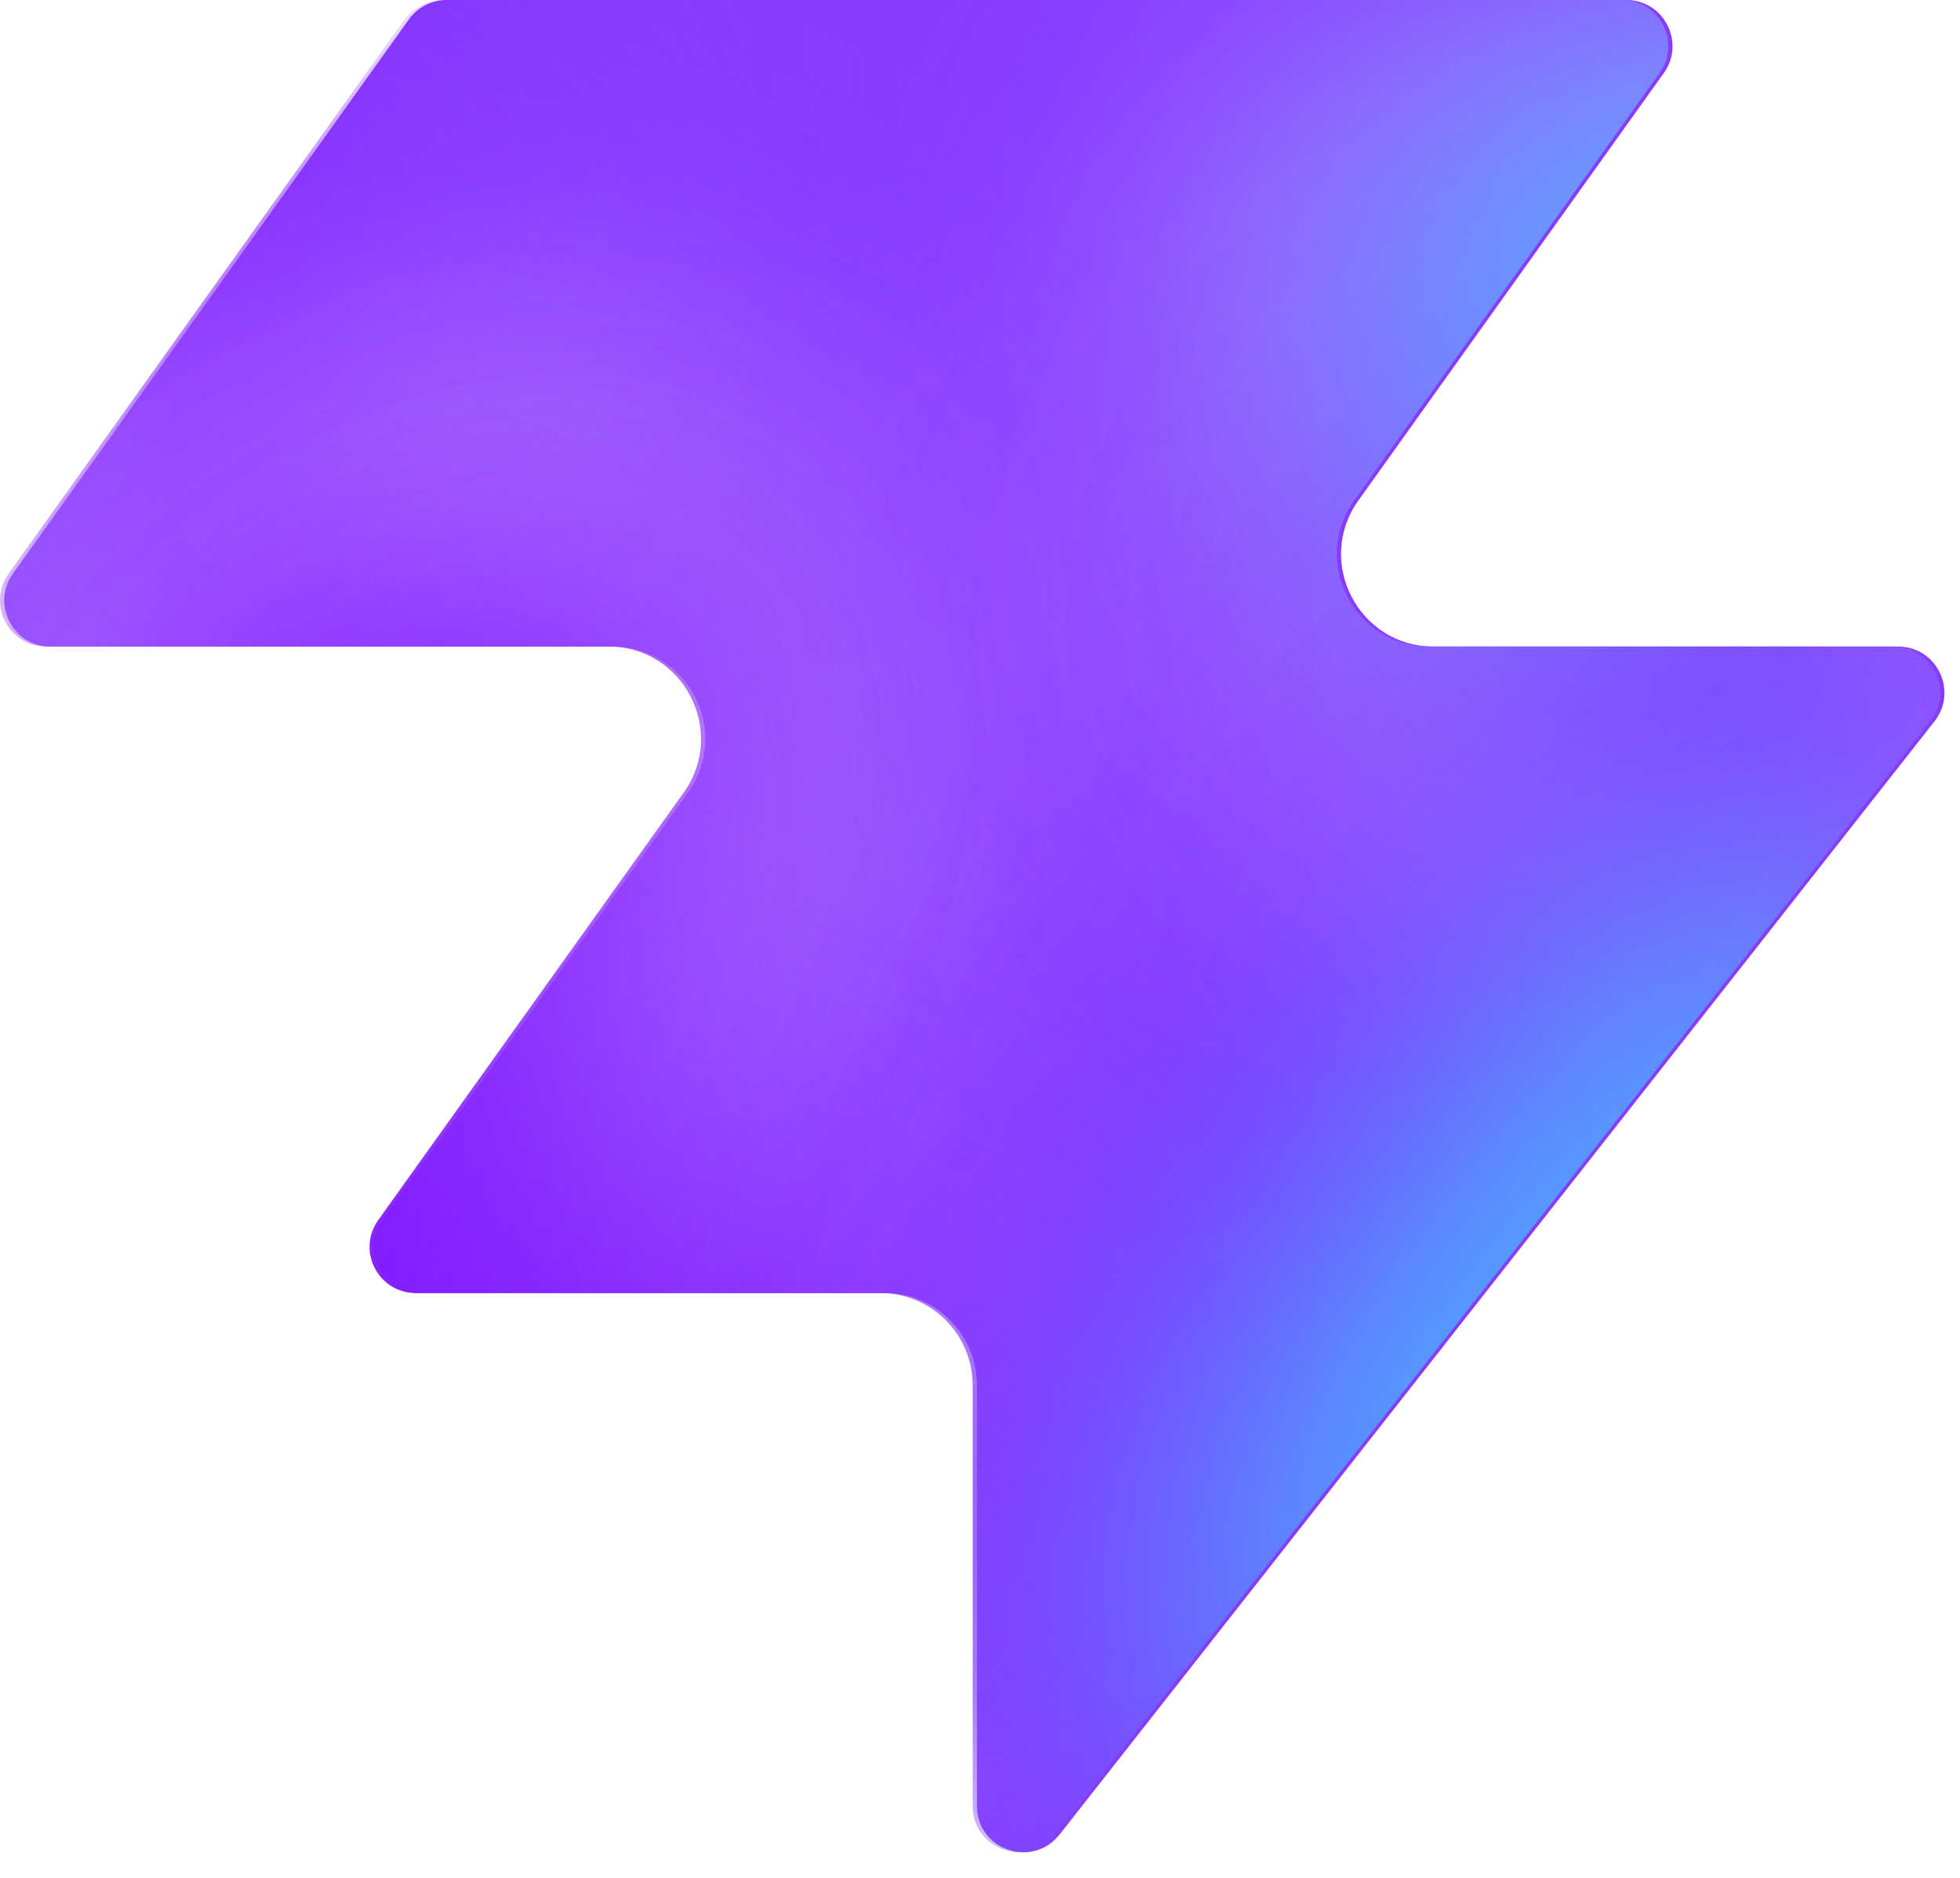
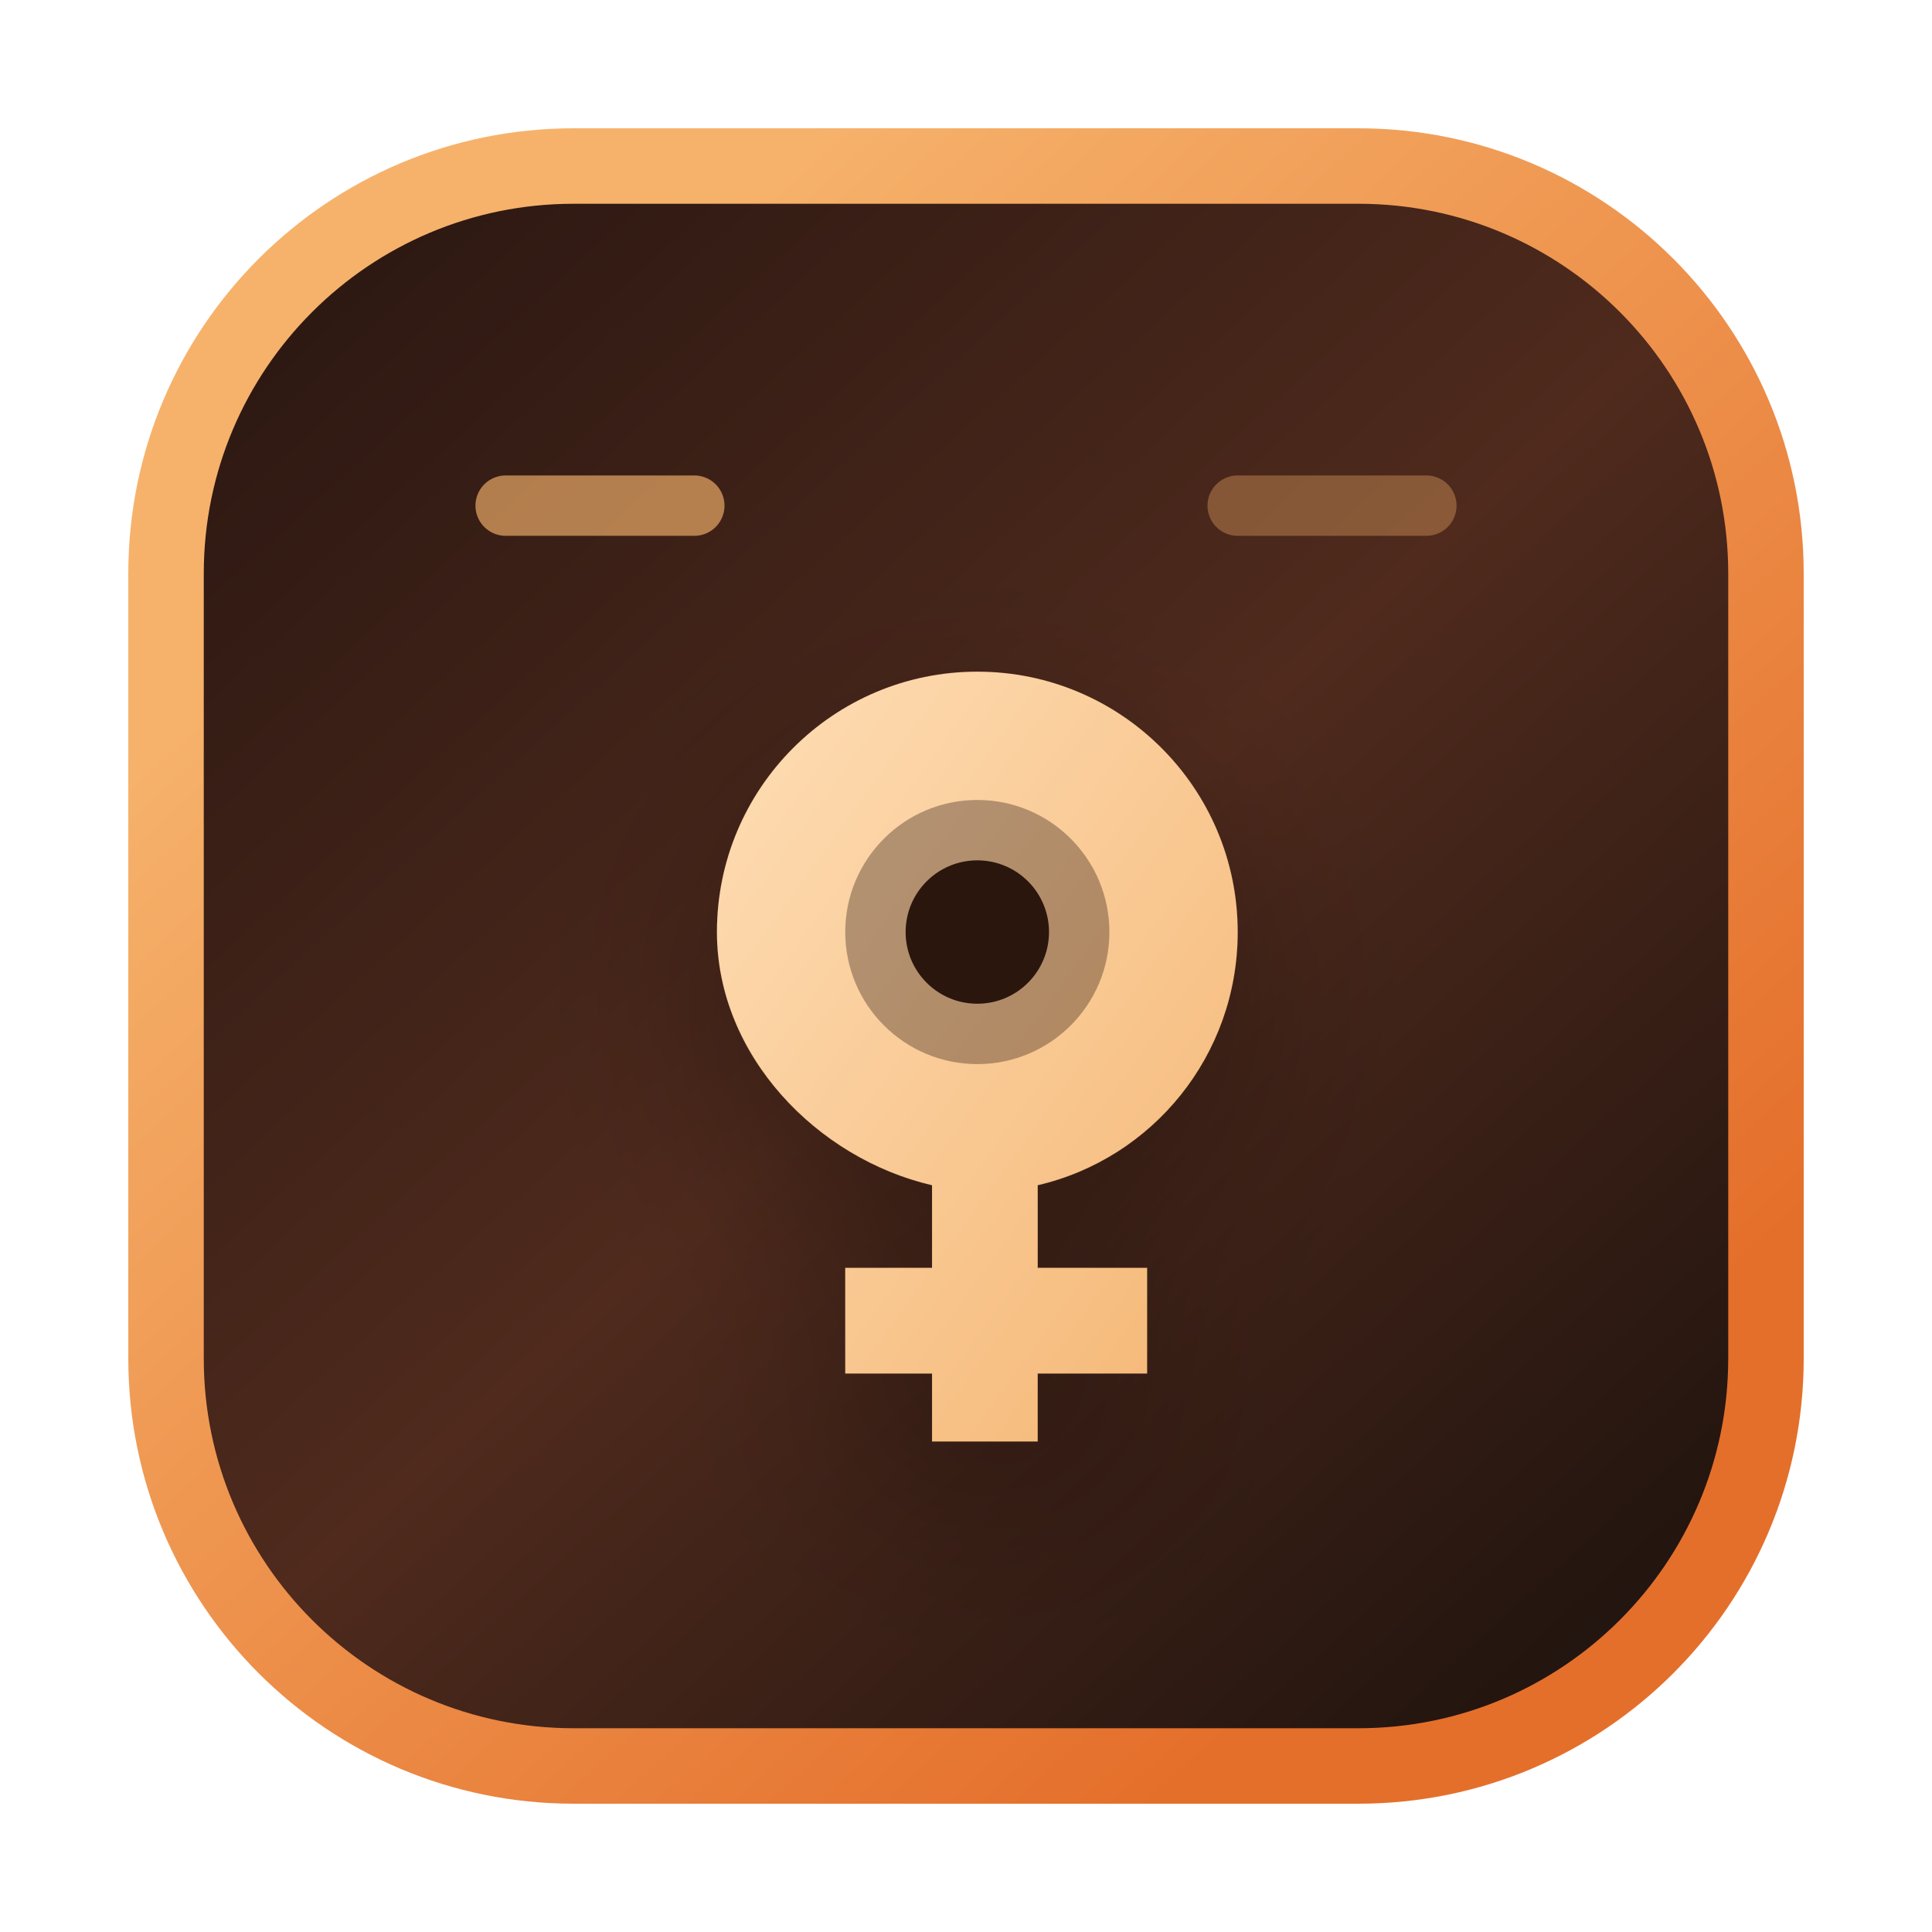
- <svg xmlns="http://www.w3.org/2000/svg" width="48" height="46" fill="none" viewBox="0 0 48 46">
-   <path fill="#863bff" d="M25.946 44.938c-.664.845-2.021.375-2.021-.698V33.937a2.26 2.26 0 0 0-2.262-2.262H10.287c-.92 0-1.456-1.04-.92-1.788l7.48-10.471c1.07-1.497 0-3.578-1.842-3.578H1.237c-.92 0-1.456-1.04-.92-1.788L10.013.474c.214-.297.556-.474.92-.474h28.894c.92 0 1.456 1.04.92 1.788l-7.48 10.471c-1.07 1.498 0 3.579 1.842 3.579h11.377c.943 0 1.473 1.088.89 1.83L25.947 44.94z" style="fill:#863bff;fill:color(display-p3 .525 .23 1);fill-opacity:1" />
-   <mask id="a" width="48" height="46" x="0" y="0" maskUnits="userSpaceOnUse" style="mask-type:alpha">
-     <path fill="#000" d="M25.842 44.938c-.664.844-2.021.375-2.021-.698V33.937a2.26 2.26 0 0 0-2.262-2.262H10.183c-.92 0-1.456-1.04-.92-1.788l7.48-10.471c1.07-1.498 0-3.579-1.842-3.579H1.133c-.92 0-1.456-1.04-.92-1.787L9.91.473c.214-.297.556-.474.92-.474h28.894c.92 0 1.456 1.04.92 1.788l-7.48 10.471c-1.07 1.498 0 3.578 1.842 3.578h11.377c.943 0 1.473 1.088.89 1.832L25.843 44.94z" style="fill:#000;fill-opacity:1" />
-   </mask>
-   <g mask="url(#a)">
-     <g filter="url(#b)">
-       <ellipse cx="5.508" cy="14.704" fill="#ede6ff" rx="5.508" ry="14.704" style="fill:#ede6ff;fill:color(display-p3 .927 .903 1);fill-opacity:1" transform="matrix(.00324 1 1 -.00324 -4.47 31.516)" />
-     </g>
-     <g filter="url(#c)">
-       <ellipse cx="10.399" cy="29.851" fill="#ede6ff" rx="10.399" ry="29.851" style="fill:#ede6ff;fill:color(display-p3 .927 .903 1);fill-opacity:1" transform="matrix(.00324 1 1 -.00324 -39.328 7.883)" />
-     </g>
-     <g filter="url(#d)">
-       <ellipse cx="5.508" cy="30.487" fill="#7e14ff" rx="5.508" ry="30.487" style="fill:#7e14ff;fill:color(display-p3 .492 .077 1);fill-opacity:1" transform="rotate(89.814 -25.913 -14.639)scale(1 -1)" />
-     </g>
-     <g filter="url(#e)">
-       <ellipse cx="5.508" cy="30.599" fill="#7e14ff" rx="5.508" ry="30.599" style="fill:#7e14ff;fill:color(display-p3 .492 .077 1);fill-opacity:1" transform="rotate(89.814 -32.644 -3.334)scale(1 -1)" />
-     </g>
-     <g filter="url(#f)">
-       <ellipse cx="5.508" cy="30.599" fill="#7e14ff" rx="5.508" ry="30.599" style="fill:#7e14ff;fill:color(display-p3 .492 .077 1);fill-opacity:1" transform="matrix(.00324 1 1 -.00324 -34.34 30.47)" />
-     </g>
-     <g filter="url(#g)">
-       <ellipse cx="14.072" cy="22.078" fill="#ede6ff" rx="14.072" ry="22.078" style="fill:#ede6ff;fill:color(display-p3 .927 .903 1);fill-opacity:1" transform="rotate(93.35 24.506 48.493)scale(-1 1)" />
-     </g>
-     <g filter="url(#h)">
-       <ellipse cx="3.47" cy="21.501" fill="#7e14ff" rx="3.47" ry="21.501" style="fill:#7e14ff;fill:color(display-p3 .492 .077 1);fill-opacity:1" transform="rotate(89.009 28.708 47.59)scale(-1 1)" />
-     </g>
-     <g filter="url(#i)">
-       <ellipse cx="3.47" cy="21.501" fill="#7e14ff" rx="3.47" ry="21.501" style="fill:#7e14ff;fill:color(display-p3 .492 .077 1);fill-opacity:1" transform="rotate(89.009 28.708 47.59)scale(-1 1)" />
-     </g>
-     <g filter="url(#j)">
-       <ellipse cx=".387" cy="8.972" fill="#7e14ff" rx="4.407" ry="29.108" style="fill:#7e14ff;fill:color(display-p3 .492 .077 1);fill-opacity:1" transform="rotate(39.51 .387 8.972)" />
-     </g>
-     <g filter="url(#k)">
-       <ellipse cx="47.523" cy="-6.092" fill="#7e14ff" rx="4.407" ry="29.108" style="fill:#7e14ff;fill:color(display-p3 .492 .077 1);fill-opacity:1" transform="rotate(37.892 47.523 -6.092)" />
-     </g>
-     <g filter="url(#l)">
-       <ellipse cx="41.412" cy="6.333" fill="#47bfff" rx="5.971" ry="9.665" style="fill:#47bfff;fill:color(display-p3 .28 .748 1);fill-opacity:1" transform="rotate(37.892 41.412 6.333)" />
-     </g>
-     <g filter="url(#m)">
-       <ellipse cx="-1.879" cy="38.332" fill="#7e14ff" rx="4.407" ry="29.108" style="fill:#7e14ff;fill:color(display-p3 .492 .077 1);fill-opacity:1" transform="rotate(37.892 -1.88 38.332)" />
-     </g>
-     <g filter="url(#n)">
-       <ellipse cx="-1.879" cy="38.332" fill="#7e14ff" rx="4.407" ry="29.108" style="fill:#7e14ff;fill:color(display-p3 .492 .077 1);fill-opacity:1" transform="rotate(37.892 -1.88 38.332)" />
-     </g>
-     <g filter="url(#o)">
-       <ellipse cx="35.651" cy="29.907" fill="#7e14ff" rx="4.407" ry="29.108" style="fill:#7e14ff;fill:color(display-p3 .492 .077 1);fill-opacity:1" transform="rotate(37.892 35.651 29.907)" />
-     </g>
-     <g filter="url(#p)">
-       <ellipse cx="38.418" cy="32.4" fill="#47bfff" rx="5.971" ry="15.297" style="fill:#47bfff;fill:color(display-p3 .28 .748 1);fill-opacity:1" transform="rotate(37.892 38.418 32.4)" />
-     </g>
-   </g>
+ <svg xmlns="http://www.w3.org/2000/svg" viewBox="0 0 256 256" fill="none" role="img" aria-label="PassVault">
  <defs>
-     <filter id="b" width="60.045" height="41.654" x="-19.77" y="16.149" color-interpolation-filters="sRGB" filterUnits="userSpaceOnUse">
-       <feFlood flood-opacity="0" result="BackgroundImageFix" />
-       <feBlend in="SourceGraphic" in2="BackgroundImageFix" result="shape" />
-       <feGaussianBlur result="effect1_foregroundBlur_2002_17158" stdDeviation="7.659" />
-     </filter>
-     <filter id="c" width="90.34" height="51.437" x="-54.613" y="-7.533" color-interpolation-filters="sRGB" filterUnits="userSpaceOnUse">
-       <feFlood flood-opacity="0" result="BackgroundImageFix" />
-       <feBlend in="SourceGraphic" in2="BackgroundImageFix" result="shape" />
-       <feGaussianBlur result="effect1_foregroundBlur_2002_17158" stdDeviation="7.659" />
-     </filter>
-     <filter id="d" width="79.355" height="29.4" x="-49.64" y="2.03" color-interpolation-filters="sRGB" filterUnits="userSpaceOnUse">
-       <feFlood flood-opacity="0" result="BackgroundImageFix" />
-       <feBlend in="SourceGraphic" in2="BackgroundImageFix" result="shape" />
-       <feGaussianBlur result="effect1_foregroundBlur_2002_17158" stdDeviation="4.596" />
-     </filter>
-     <filter id="e" width="79.579" height="29.4" x="-45.045" y="20.029" color-interpolation-filters="sRGB" filterUnits="userSpaceOnUse">
-       <feFlood flood-opacity="0" result="BackgroundImageFix" />
-       <feBlend in="SourceGraphic" in2="BackgroundImageFix" result="shape" />
-       <feGaussianBlur result="effect1_foregroundBlur_2002_17158" stdDeviation="4.596" />
-     </filter>
-     <filter id="f" width="79.579" height="29.4" x="-43.513" y="21.178" color-interpolation-filters="sRGB" filterUnits="userSpaceOnUse">
-       <feFlood flood-opacity="0" result="BackgroundImageFix" />
-       <feBlend in="SourceGraphic" in2="BackgroundImageFix" result="shape" />
-       <feGaussianBlur result="effect1_foregroundBlur_2002_17158" stdDeviation="4.596" />
-     </filter>
-     <filter id="g" width="74.749" height="58.852" x="15.756" y="-17.901" color-interpolation-filters="sRGB" filterUnits="userSpaceOnUse">
-       <feFlood flood-opacity="0" result="BackgroundImageFix" />
-       <feBlend in="SourceGraphic" in2="BackgroundImageFix" result="shape" />
-       <feGaussianBlur result="effect1_foregroundBlur_2002_17158" stdDeviation="7.659" />
-     </filter>
-     <filter id="h" width="61.377" height="25.362" x="23.548" y="2.284" color-interpolation-filters="sRGB" filterUnits="userSpaceOnUse">
-       <feFlood flood-opacity="0" result="BackgroundImageFix" />
-       <feBlend in="SourceGraphic" in2="BackgroundImageFix" result="shape" />
-       <feGaussianBlur result="effect1_foregroundBlur_2002_17158" stdDeviation="4.596" />
-     </filter>
-     <filter id="i" width="61.377" height="25.362" x="23.548" y="2.284" color-interpolation-filters="sRGB" filterUnits="userSpaceOnUse">
-       <feFlood flood-opacity="0" result="BackgroundImageFix" />
-       <feBlend in="SourceGraphic" in2="BackgroundImageFix" result="shape" />
-       <feGaussianBlur result="effect1_foregroundBlur_2002_17158" stdDeviation="4.596" />
-     </filter>
-     <filter id="j" width="56.045" height="63.649" x="-27.636" y="-22.853" color-interpolation-filters="sRGB" filterUnits="userSpaceOnUse">
-       <feFlood flood-opacity="0" result="BackgroundImageFix" />
-       <feBlend in="SourceGraphic" in2="BackgroundImageFix" result="shape" />
-       <feGaussianBlur result="effect1_foregroundBlur_2002_17158" stdDeviation="4.596" />
-     </filter>
-     <filter id="k" width="54.814" height="64.646" x="20.116" y="-38.415" color-interpolation-filters="sRGB" filterUnits="userSpaceOnUse">
-       <feFlood flood-opacity="0" result="BackgroundImageFix" />
-       <feBlend in="SourceGraphic" in2="BackgroundImageFix" result="shape" />
-       <feGaussianBlur result="effect1_foregroundBlur_2002_17158" stdDeviation="4.596" />
-     </filter>
-     <filter id="l" width="33.541" height="35.313" x="24.641" y="-11.323" color-interpolation-filters="sRGB" filterUnits="userSpaceOnUse">
-       <feFlood flood-opacity="0" result="BackgroundImageFix" />
-       <feBlend in="SourceGraphic" in2="BackgroundImageFix" result="shape" />
-       <feGaussianBlur result="effect1_foregroundBlur_2002_17158" stdDeviation="4.596" />
-     </filter>
-     <filter id="m" width="54.814" height="64.646" x="-29.286" y="6.009" color-interpolation-filters="sRGB" filterUnits="userSpaceOnUse">
-       <feFlood flood-opacity="0" result="BackgroundImageFix" />
-       <feBlend in="SourceGraphic" in2="BackgroundImageFix" result="shape" />
-       <feGaussianBlur result="effect1_foregroundBlur_2002_17158" stdDeviation="4.596" />
-     </filter>
-     <filter id="n" width="54.814" height="64.646" x="-29.286" y="6.009" color-interpolation-filters="sRGB" filterUnits="userSpaceOnUse">
-       <feFlood flood-opacity="0" result="BackgroundImageFix" />
-       <feBlend in="SourceGraphic" in2="BackgroundImageFix" result="shape" />
-       <feGaussianBlur result="effect1_foregroundBlur_2002_17158" stdDeviation="4.596" />
-     </filter>
-     <filter id="o" width="54.814" height="64.646" x="8.244" y="-2.416" color-interpolation-filters="sRGB" filterUnits="userSpaceOnUse">
-       <feFlood flood-opacity="0" result="BackgroundImageFix" />
-       <feBlend in="SourceGraphic" in2="BackgroundImageFix" result="shape" />
-       <feGaussianBlur result="effect1_foregroundBlur_2002_17158" stdDeviation="4.596" />
-     </filter>
-     <filter id="p" width="39.409" height="43.623" x="18.713" y="10.588" color-interpolation-filters="sRGB" filterUnits="userSpaceOnUse">
-       <feFlood flood-opacity="0" result="BackgroundImageFix" />
-       <feBlend in="SourceGraphic" in2="BackgroundImageFix" result="shape" />
-       <feGaussianBlur result="effect1_foregroundBlur_2002_17158" stdDeviation="4.596" />
+     <linearGradient id="bg" x1="36" y1="28" x2="220" y2="230" gradientUnits="userSpaceOnUse">
+       <stop offset="0" stop-color="#2a1711" />
+       <stop offset="0.5" stop-color="#4f2a1d" />
+       <stop offset="1" stop-color="#1d120d" />
+     </linearGradient>
+     <linearGradient id="ring" x1="64" y1="56" x2="196" y2="200" gradientUnits="userSpaceOnUse">
+       <stop offset="0" stop-color="#f6b26b" />
+       <stop offset="1" stop-color="#e46f2b" />
+     </linearGradient>
+     <linearGradient id="key" x1="76" y1="96" x2="184" y2="174" gradientUnits="userSpaceOnUse">
+       <stop offset="0" stop-color="#ffe2bd" />
+       <stop offset="1" stop-color="#f4b36f" />
+     </linearGradient>
+     <filter id="shadow" x="36" y="36" width="184" height="184" filterUnits="userSpaceOnUse">
+       <feDropShadow dx="0" dy="10" stdDeviation="12" flood-color="#000000" flood-opacity="0.28" />
    </filter>
  </defs>
+   <rect x="22" y="22" width="212" height="212" rx="54" fill="url(#bg)" />
+   <rect x="22" y="22" width="212" height="212" rx="54" stroke="url(#ring)" stroke-width="10" />
+   <g filter="url(#shadow)">
+     <path d="M95 123.5C95 104.446 110.446 89 129.5 89C148.554 89 164 104.446 164 123.5C164 139.848 152.724 153.505 137.5 157.045V168H152V182H137.5V191H123.5V182H112V168H123.5V157.045C108.276 153.505 95 139.848 95 123.5Z" fill="url(#key)" />
+     <circle cx="129.5" cy="123.5" r="17.5" fill="#2a1711" opacity="0.35" />
+     <circle cx="129.5" cy="123.5" r="9.5" fill="#2a1711" />
+   </g>
+   <path d="M67 67L92 67" stroke="#f6b26b" stroke-width="8" stroke-linecap="round" opacity="0.65" />
+   <path d="M164 67L189 67" stroke="#f6b26b" stroke-width="8" stroke-linecap="round" opacity="0.35" />
</svg>
